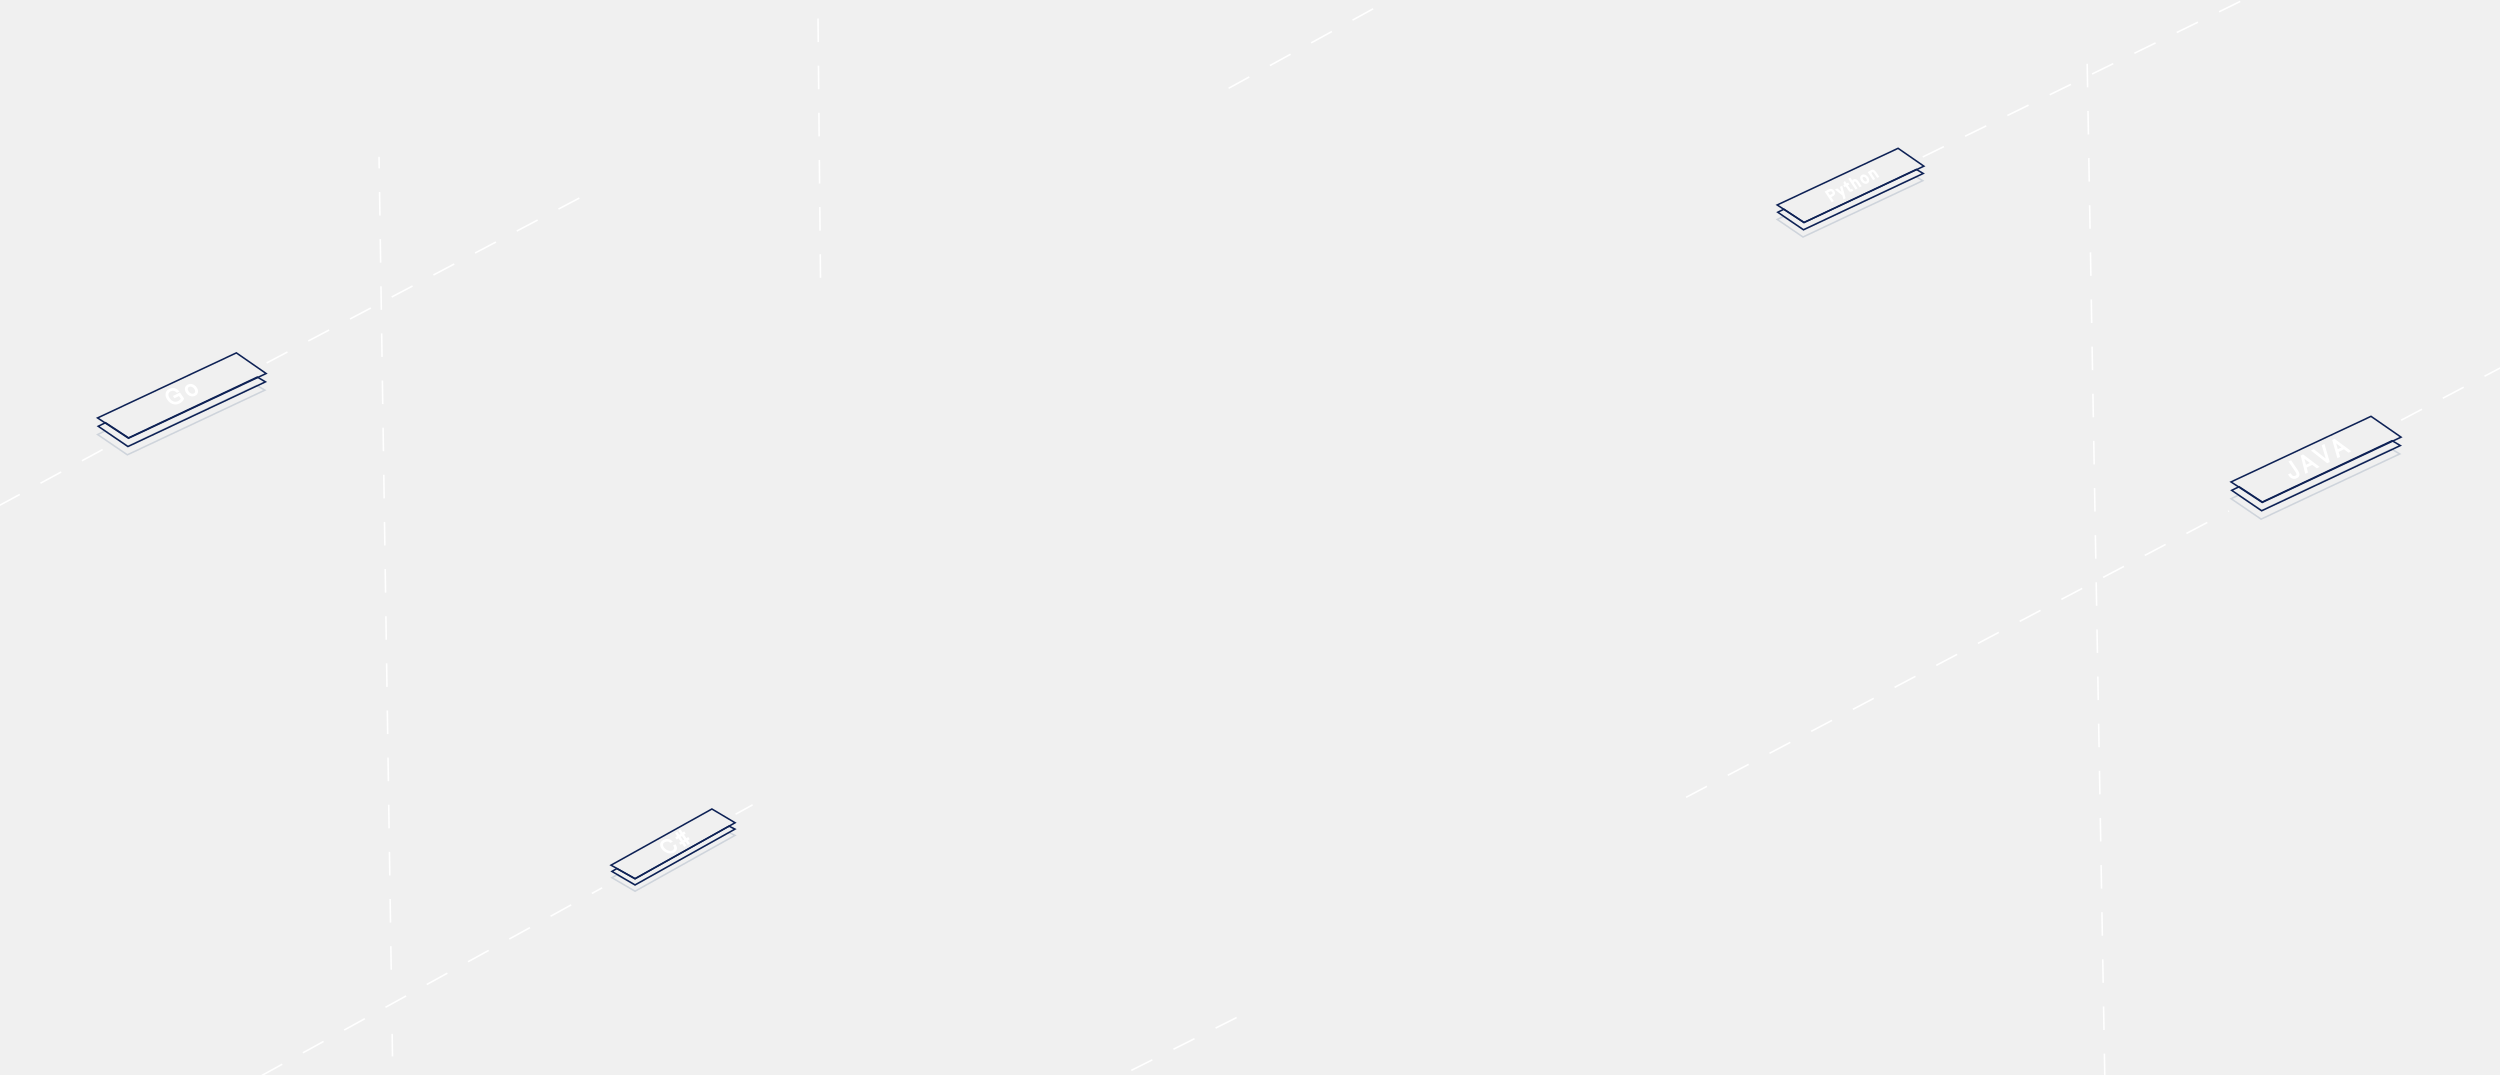
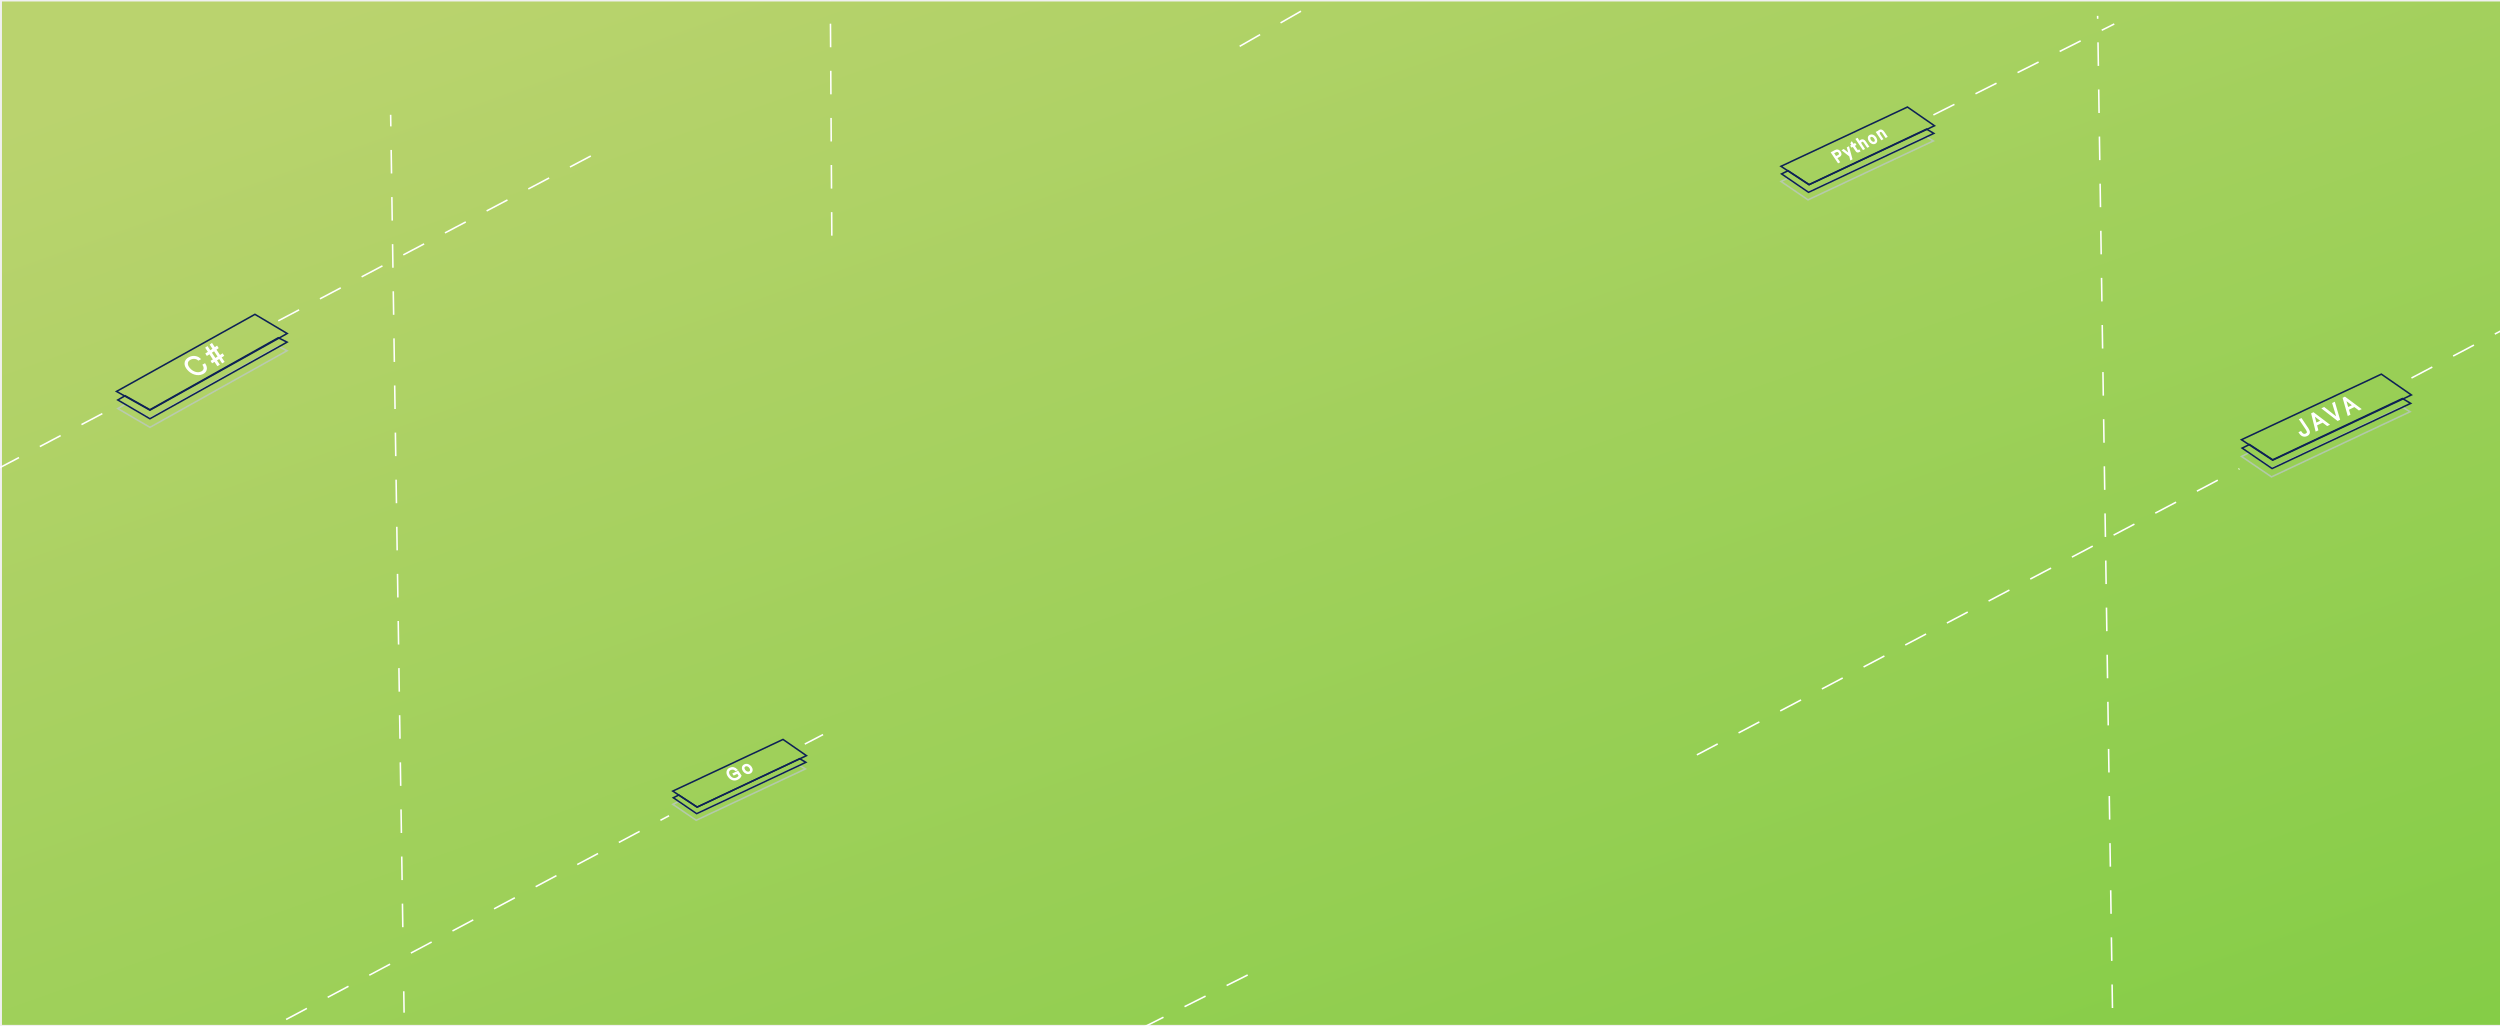
- <svg xmlns="http://www.w3.org/2000/svg" width="1591px" height="684px" viewBox="0 0 1591 684" version="1.1">
-   <defs />
+ <svg xmlns="http://www.w3.org/2000/svg" xmlns:xlink="http://www.w3.org/1999/xlink" width="1592px" height="653px" viewBox="0 0 1592 653" version="1.1">
+   <defs>
+     <linearGradient x1="14.329%" y1="0%" x2="100%" y2="97.899%" id="linearGradient-1">
+       <stop stop-color="#BAD36E" offset="0%" />
+       <stop stop-color="#85CD47" offset="100%" />
+     </linearGradient>
+     <polygon id="path-2" points="0.248 0.319 1236.424 0.319 1591.061 0.319 1591.061 652 0.248 652" />
+   </defs>
  <g id="Page-1" stroke="none" stroke-width="1" fill="none" fill-rule="evenodd">
-     <g id="Artboard-3" transform="translate(0, -1)">
-       <g id="开发者页面" transform="translate(-1.543915, -25.30456)">
-         <path d="M365,121.268 L300.387,168.976 M209.003,234.899 L16.777,373.568" id="Stroke-101" stroke="#FFFFFF" stroke-dasharray="15" transform="translate(190.8886, 247.4183) scale(-1, -1) rotate(8) translate(-190.8886, -247.4183) " />
-         <path d="M466.99,517.596 L268.997,666.116 M191.443,724.291 L181.554,731.709" id="Stroke-101" stroke="#FFFFFF" stroke-dasharray="15" transform="translate(324.272, 624.6523) scale(-1, -1) rotate(8) translate(-324.272, -624.6523) " />
-         <path d="M791.756,666.529 L724.919,712.724" id="Stroke-101" stroke="#FFFFFF" stroke-dasharray="15" transform="translate(758.0603, 689.4708) scale(-1, -1) rotate(8) translate(-758.0603, -689.4708) " />
-         <path d="M876.525,22.007 L787.327,88.764" id="Stroke-101" stroke="#FFFFFF" stroke-dasharray="15" transform="translate(832.089, 55.50737) scale(-1, -1) rotate(8) translate(-832.089, -55.50737) " />
-         <path d="M202.966,129.471 L205.176,143.651 M211.46,183.98 L291.129,695.208" id="Stroke-101" stroke="#FFFFFF" stroke-dasharray="15" transform="translate(247.0473, 412.3395) scale(-1, -1) rotate(8) translate(-247.0473, -412.3395) " />
-         <path d="M509.824,29.685 L535.719,202.042" id="Stroke-101" stroke="#FFFFFF" stroke-dasharray="15" transform="translate(522.8244, 115.9015) scale(-1, -1) rotate(8) translate(-522.8244, -115.9015) " />
-         <path d="M1573.653,224.191 L1256.908,452.686 M1156.433,525.167 L1096.217,568.606" id="Stroke-101" stroke="#FFFFFF" stroke-dasharray="15" transform="translate(1334.935, 396.3983) scale(-1, -1) rotate(8) translate(-1334.935, -396.3983) " />
-         <path d="M1420.116,12.829 L1233.06,139.487" id="Stroke-101" stroke="#FFFFFF" stroke-dasharray="15" transform="translate(1326.612, 76.32864) scale(-1, -1) rotate(8) translate(-1326.612, -76.32864) " />
-         <path d="M1284.797,66.604 L1386.249,707.411" id="Stroke-101" stroke="#FFFFFF" stroke-dasharray="15" transform="translate(1335.479, 387.2375) scale(-1, -1) rotate(8) translate(-1335.479, -387.2375) " />
-         <g id="PYTHON" transform="translate(1128.602, 112.249)">
-           <g id="Group-27" transform="translate(50.28524, 36.57165) scale(1, -1) rotate(176) translate(-50.28524, -36.57165) translate(2.785242, 3.571652)">
-             <path d="M2.081,44.927 L20.051,54.595 L92.921,12.204 L75.58,2.305 L2.081,44.927 Z" id="Path-11" stroke="#0D2155" transform="translate(47.48922, 28.44833) scale(-1, 1) rotate(1) translate(-47.48922, -28.44833) " />
-             <path d="M2.118,54.127 L19.409,63.826 L92.204,21.479 L87.603,19.291 L19.321,59.153 L5.868,51.868 L2.118,54.127 Z" id="Path-11" stroke="#BEC6D1" opacity="0.673" transform="translate(47.19955, 41.56394) scale(-1, 1) rotate(1) translate(-47.19955, -41.56394) " />
-             <path d="M2.118,49.513 L19.409,59.212 L92.204,16.864 L87.603,14.677 L19.321,54.539 L5.868,47.254 L2.118,49.513 Z" id="Path-11" stroke="#0D2155" transform="translate(47.19955, 36.94973) scale(-1, 1) rotate(1) translate(-47.19955, -36.94973) " />
+     <g id="Artboard-2" transform="translate(-24, -1)">
+       <g id="开发者页面" transform="translate(-110, -90)">
+         <g id="Developer" transform="translate(135, 91.63783)">
+           <g id="download_background">
+             <mask id="mask-3" fill="white">
+               <use xlink:href="#path-2" />
+             </mask>
+             <use id="Mask" fill="url(#linearGradient-1)" xlink:href="#path-2" />
          </g>
-           <path d="M34.671,35.279 L36.841,34.266 C38.022,33.714 38.969,34.017 39.67,35.19 C40.372,36.363 40.128,37.233 38.938,37.789 L37.232,38.586 L38.784,41.181 L38.328,41.394 L34.671,35.279 Z M35.404,35.529 L36.955,38.123 L38.639,37.337 C39.103,37.121 39.373,36.852 39.469,36.533 C39.551,36.221 39.468,35.843 39.207,35.406 C38.946,34.97 38.644,34.705 38.311,34.598 C37.954,34.48 37.543,34.529 37.087,34.742 L35.404,35.529 Z M41.471,34.26 L41.965,34.03 L45.438,37.13 L44.476,32.856 L44.97,32.625 L46.507,39.744 L46.02,39.971 L45.589,37.86 L41.471,34.26 Z M47.112,29.792 L47.968,31.222 L48.977,30.751 L49.244,31.196 L48.235,31.668 L50.032,34.665 C50.145,34.853 50.262,34.985 50.373,35.043 C50.479,35.092 50.617,35.082 50.781,35.005 L51.267,34.778 L51.534,35.223 L50.988,35.479 C50.689,35.618 50.416,35.625 50.186,35.514 C49.974,35.415 49.778,35.2 49.583,34.875 L47.787,31.877 L46.965,32.262 L46.698,31.817 L47.52,31.432 L46.792,30.216 L47.112,29.792 Z M50.129,27.898 L50.585,27.685 L52.15,30.296 C52.105,29.934 52.146,29.619 52.272,29.351 C52.396,29.096 52.596,28.903 52.865,28.777 C53.305,28.571 53.736,28.556 54.162,28.741 C54.588,28.925 54.972,29.294 55.301,29.842 L56.997,32.668 L56.549,32.877 L54.894,30.12 C54.637,29.692 54.34,29.403 54.009,29.251 C53.677,29.11 53.348,29.121 53.005,29.282 C52.684,29.432 52.503,29.704 52.458,30.108 C52.409,30.504 52.525,30.922 52.787,31.358 L54.323,33.919 L53.867,34.132 L50.129,27.898 Z M58.449,26.162 C59.016,25.897 59.61,25.915 60.236,26.225 C60.811,26.515 61.297,26.99 61.688,27.64 C62.079,28.291 62.246,28.904 62.195,29.488 C62.13,30.111 61.819,30.564 61.252,30.829 C60.684,31.095 60.085,31.068 59.464,30.767 C58.888,30.477 58.408,30.011 58.017,29.36 C57.626,28.709 57.454,28.088 57.513,27.501 C57.566,26.872 57.882,26.428 58.449,26.162 Z M58.716,26.608 C58.276,26.814 58.046,27.163 58.029,27.676 C58.003,28.127 58.154,28.616 58.472,29.147 C58.786,29.669 59.16,30.053 59.597,30.288 C60.082,30.554 60.544,30.59 60.984,30.384 C61.424,30.178 61.657,29.817 61.679,29.313 C61.692,28.857 61.549,28.364 61.24,27.85 C60.921,27.319 60.54,26.938 60.11,26.701 C59.62,26.426 59.157,26.401 58.716,26.608 Z M64.327,23.407 C65.281,22.96 66.124,23.344 66.855,24.56 L68.492,27.284 L68.045,27.493 L66.428,24.804 C65.862,23.862 65.213,23.563 64.483,23.905 C64.17,24.052 63.994,24.299 63.939,24.654 C63.87,25.016 63.962,25.423 64.202,25.87 L65.808,28.542 L65.36,28.751 L62.7,24.324 L63.147,24.114 L63.584,24.842 C63.559,24.514 63.607,24.228 63.73,23.972 C63.854,23.717 64.059,23.533 64.327,23.407 Z" id="Python" stroke="#FFFFFF" fill="#FFFFFF" transform="translate(51.58176, 32.31036) rotate(-3) translate(-51.58176, -32.31036) " />
        </g>
-         <g id="GO" transform="translate(58.90273, 242.2083)">
-           <g id="Group-27" transform="translate(57.91969, 41.17097) scale(1, -1) rotate(176) translate(-57.91969, -41.17097) translate(3.419692, 4.170972)">
-             <path d="M2.235,50.498 L22.984,61.661 L106.653,12.988 L86.63,1.558 L2.235,50.498 Z" id="Path-11" stroke="#0D2155" transform="translate(54.43228, 31.60756) scale(-1, 1) rotate(1) translate(-54.43228, -31.60756) " />
-             <path d="M2.283,61.043 L22.247,72.242 L105.842,23.612 L100.408,21.028 L22.144,66.718 L6.724,58.367 L2.283,61.043 Z" id="Path-11" stroke="#BEC6D1" opacity="0.673" transform="translate(54.10026, 46.64071) scale(-1, 1) rotate(1) translate(-54.10026, -46.64071) " />
-             <path d="M2.283,55.754 L22.247,66.953 L105.842,18.324 L100.408,15.74 L22.144,61.429 L6.724,53.078 L2.283,55.754 Z" id="Path-11" stroke="#0D2155" transform="translate(54.10026, 41.35189) scale(-1, 1) rotate(1) translate(-54.10026, -41.35189) " />
+         <path d="M499.219,149.829 L305.393,289.652 M214.009,355.575 L21.783,494.244" id="Stroke-101" stroke="#FFFFFF" stroke-dasharray="15" transform="translate(260.5009, 322.0362) scale(-1, -1) rotate(8) translate(-260.5009, -322.0362) " />
+         <path d="M547.116,589.804 L512.296,615.273 M512.296,615.273 L342.892,738.409 L285.016,780.477 L264.605,795.313" id="Stroke-101" stroke="#FFFFFF" stroke-dasharray="15" transform="translate(405.8604, 692.5584) scale(-1, -1) rotate(8) translate(-405.8604, -692.5584) " />
+         <path d="M657.655,558.006 L656.338,558.949 M656.338,558.949 L649.927,563.51 L647.737,565.068 L646.964,565.617" id="Stroke-101" stroke="#FFFFFF" stroke-dasharray="15" transform="translate(652.3098, 561.8115) scale(-1, -1) rotate(8) translate(-652.3098, -561.8115) " />
+         <path d="M931.756,704.529 L864.919,750.724" id="Stroke-101" stroke="#FFFFFF" stroke-dasharray="15" transform="translate(898.0603, 727.4708) scale(-1, -1) rotate(8) translate(-898.0603, -727.4708) " />
+         <path d="M974.771,85.088 L925.535,123.309" id="Stroke-101" stroke="#FFFFFF" stroke-dasharray="15" transform="translate(950.3352, 104.5877) scale(-1, -1) rotate(8) translate(-950.3352, -104.5877) " />
+         <path d="M330.504,168.53 L360.321,359.863 M366.606,400.193 L446.274,911.42" id="Stroke-101" stroke="#FFFFFF" stroke-dasharray="15" transform="translate(388.3891, 539.9752) scale(-1, -1) rotate(8) translate(-388.3891, -539.9752) " />
+         <path d="M645.391,2.375 L680.21,239.195" id="Stroke-101" stroke="#FFFFFF" stroke-dasharray="15" transform="translate(662.8913, 121.0915) scale(-1, -1) rotate(8) translate(-662.8913, -121.0915) " />
+         <path d="M1713.653,262.191 L1396.908,490.686 M1296.433,563.167 L1236.217,606.606" id="Stroke-101" stroke="#FFFFFF" stroke-dasharray="15" transform="translate(1474.935, 434.3983) scale(-1, -1) rotate(8) translate(-1474.935, -434.3983) " />
+         <path d="M1475.776,98.532 L1369.772,171.931" id="Stroke-101" stroke="#FFFFFF" stroke-dasharray="15" transform="translate(1422.774, 135.2315) scale(-1, -1) rotate(8) translate(-1422.774, -135.2315) " />
+         <path d="M1416.82,108.746 L1532.59,851.636" id="Stroke-101" stroke="#FFFFFF" stroke-dasharray="15" transform="translate(1474.935, 478.572) scale(-1, -1) rotate(8) translate(-1474.935, -478.572) " />
+         <g id="语言" transform="translate(206, 151)">
+           <g id="PYTHON" transform="translate(1058.927, 0.248952)">
+             <g id="Group-27" transform="translate(51.8888, 37.74951) scale(1, -1) rotate(176) translate(-51.8888, -37.74951) translate(2.388798, 3.74951)">
+               <path d="M2.13,46.114 L20.978,56.255 L97.262,11.878 L79.073,1.495 L2.13,46.114 Z" id="Path-11" stroke="#0D2155" transform="translate(49.68439, 28.87277) scale(-1, 1) rotate(1) translate(-49.68439, -28.87277) " />
+               <path d="M2.17,55.739 L20.306,65.913 L96.516,21.579 L91.652,19.266 L20.214,60.97 L6.138,53.348 L2.17,55.739 Z" id="Path-11" stroke="#BEC6D1" opacity="0.673" transform="translate(49.38133, 42.59464) scale(-1, 1) rotate(1) translate(-49.38133, -42.59464) " />
+               <path d="M2.17,50.912 L20.306,61.085 L96.516,16.751 L91.652,14.438 L20.214,56.143 L6.138,48.521 L2.17,50.912 Z" id="Path-11" stroke="#0D2155" transform="translate(49.38133, 37.76714) scale(-1, 1) rotate(1) translate(-49.38133, -37.76714) " />
+             </g>
+             <path d="M35.383,36.02 L37.653,34.959 C38.889,34.382 39.879,34.698 40.614,35.926 C41.348,37.153 41.092,38.064 39.847,38.645 L38.062,39.479 L39.686,42.194 L39.209,42.417 L35.383,36.02 Z M36.15,36.28 L37.773,38.995 L39.534,38.172 C40.02,37.946 40.302,37.665 40.403,37.331 C40.488,37.005 40.402,36.609 40.129,36.153 C39.855,35.696 39.54,35.419 39.192,35.306 C38.818,35.183 38.388,35.235 37.911,35.458 L36.15,36.28 Z M42.498,34.954 L43.014,34.712 L46.648,37.956 L45.642,33.484 L46.158,33.242 L47.766,40.69 L47.257,40.928 L46.805,38.72 L42.498,34.954 Z M48.399,30.279 L49.295,31.775 L50.35,31.282 L50.629,31.747 L49.574,32.241 L51.454,35.377 C51.572,35.574 51.694,35.712 51.811,35.772 C51.922,35.823 52.066,35.813 52.238,35.733 L52.746,35.495 L53.025,35.961 L52.455,36.228 C52.142,36.374 51.856,36.382 51.616,36.265 C51.394,36.162 51.189,35.937 50.985,35.596 L49.105,32.46 L48.245,32.863 L47.966,32.397 L48.826,31.994 L48.064,30.722 L48.399,30.279 Z M51.556,28.297 L52.032,28.074 L53.67,30.806 C53.623,30.427 53.665,30.097 53.798,29.817 C53.927,29.55 54.137,29.349 54.418,29.217 C54.879,29.001 55.329,28.986 55.775,29.178 C56.221,29.371 56.622,29.757 56.966,30.331 L58.741,33.287 L58.272,33.507 L56.541,30.622 C56.272,30.174 55.961,29.872 55.615,29.712 C55.267,29.565 54.924,29.577 54.565,29.745 C54.229,29.902 54.039,30.186 53.993,30.61 C53.941,31.024 54.063,31.46 54.337,31.917 L55.944,34.596 L55.467,34.819 L51.556,28.297 Z M60.26,26.481 C60.853,26.203 61.475,26.222 62.129,26.547 C62.732,26.85 63.24,27.347 63.649,28.028 C64.058,28.708 64.233,29.35 64.18,29.96 C64.111,30.612 63.786,31.086 63.192,31.364 C62.599,31.642 61.972,31.614 61.322,31.298 C60.72,30.995 60.217,30.507 59.808,29.826 C59.4,29.145 59.219,28.495 59.281,27.881 C59.336,27.224 59.667,26.759 60.26,26.481 Z M60.54,26.947 C60.079,27.163 59.839,27.528 59.821,28.064 C59.794,28.536 59.951,29.048 60.285,29.603 C60.613,30.15 61.004,30.552 61.461,30.797 C61.969,31.076 62.452,31.114 62.913,30.898 C63.373,30.682 63.616,30.304 63.64,29.777 C63.653,29.3 63.503,28.784 63.181,28.247 C62.847,27.691 62.448,27.293 61.998,27.044 C61.486,26.757 61,26.731 60.54,26.947 Z M66.41,23.599 C67.408,23.131 68.289,23.533 69.054,24.805 L70.768,27.654 L70.3,27.874 L68.608,25.06 C68.016,24.075 67.337,23.761 66.573,24.12 C66.246,24.273 66.061,24.532 66.004,24.903 C65.932,25.281 66.028,25.707 66.279,26.175 L67.959,28.97 L67.491,29.19 L64.707,24.558 L65.175,24.338 L65.633,25.1 C65.606,24.756 65.657,24.457 65.786,24.19 C65.915,23.923 66.129,23.73 66.41,23.599 Z" id="Python" stroke="#FFFFFF" fill="#FFFFFF" transform="translate(53.07553, 32.91332) rotate(-3) translate(-53.07553, -32.91332) " />
          </g>
-           <path d="M50.517,32.08 C51.557,31.568 52.56,31.413 53.546,31.618 C54.46,31.812 55.304,32.316 56.061,33.107 L55.328,33.467 C54.737,32.87 54.076,32.491 53.34,32.347 C52.565,32.192 51.768,32.323 50.965,32.718 C49.973,33.206 49.435,33.932 49.338,34.901 C49.237,35.841 49.563,36.847 50.32,37.931 C51.061,38.991 51.931,39.696 52.93,40.044 C54.003,40.432 55.096,40.35 56.223,39.792 C56.716,39.548 57.139,39.247 57.514,38.878 C57.867,38.52 58.145,38.169 58.309,37.813 L56.706,35.498 L53.831,36.915 L53.402,36.3 L57,34.527 L59.256,37.789 C59.072,38.277 58.763,38.766 58.312,39.233 C57.827,39.718 57.255,40.123 56.598,40.448 C55.284,41.099 53.961,41.189 52.664,40.728 C51.454,40.301 50.442,39.483 49.605,38.285 C48.759,37.076 48.392,35.922 48.51,34.804 C48.619,33.582 49.289,32.684 50.517,32.08 Z M62.345,29.298 C63.251,28.857 64.191,28.81 65.172,29.17 C66.073,29.508 66.825,30.115 67.419,30.982 C68.012,31.849 68.253,32.689 68.151,33.515 C68.025,34.398 67.519,35.072 66.617,35.513 C65.716,35.955 64.775,35.99 63.808,35.641 C62.911,35.304 62.168,34.708 61.571,33.841 C60.973,32.974 60.718,32.122 60.826,31.291 C60.927,30.402 61.44,29.74 62.345,29.298 Z M62.755,29.891 C62.052,30.234 61.678,30.752 61.637,31.474 C61.583,32.111 61.807,32.779 62.294,33.486 C62.773,34.182 63.351,34.676 64.032,34.952 C64.787,35.268 65.512,35.263 66.211,34.92 C66.911,34.577 67.29,34.042 67.343,33.331 C67.38,32.689 67.173,32.015 66.704,31.331 C66.219,30.624 65.629,30.135 64.957,29.853 C64.191,29.526 63.458,29.548 62.755,29.891 Z" id="Go" stroke="#FFFFFF" fill="#FFFFFF" />
-         </g>
-         <g id="JAVA" transform="translate(1416.602, 282.249)">
-           <g id="Group-27" transform="translate(58.35448, 41.96616) scale(1, -1) rotate(176) translate(-58.35448, -41.96616) translate(3.354479, 4.466161)">
-             <path d="M2.245,50.927 L23.175,62.187 L107.548,13.104 L87.35,1.575 L2.245,50.927 Z" id="Path-11" stroke="#0D2155" transform="translate(54.88519, 31.87888) scale(-1, 1) rotate(1) translate(-54.88519, -31.87888) " />
-             <path d="M2.293,61.56 L22.432,72.856 L106.731,23.817 L101.243,21.207 L22.329,67.276 L6.78,58.856 L2.293,61.56 Z" id="Path-11" stroke="#BEC6D1" opacity="0.673" transform="translate(54.55041, 47.03711) scale(-1, 1) rotate(1) translate(-54.55041, -47.03711) " />
-             <path d="M2.293,56.227 L22.432,67.524 L106.731,18.484 L101.243,15.874 L22.329,61.944 L6.78,53.523 L2.293,56.227 Z" id="Path-11" stroke="#0D2155" transform="translate(54.55041, 41.70428) scale(-1, 1) rotate(1) translate(-54.55041, -41.70428) " />
+           <g id="GO" transform="translate(352.4553, 403.8457)">
+             <g id="Group-27" transform="translate(46.11302, 32.82087) scale(1, -1) rotate(176) translate(-46.11302, -32.82087) translate(2.613021, 3.320871)">
+               <path d="M1.99,40.25 L18.319,49.036 L84.813,10.354 L69.056,1.359 L1.99,40.25 Z" id="Path-11" stroke="#0D2155" transform="translate(43.3897, 25.19539) scale(-1, 1) rotate(1) translate(-43.3897, -25.19539) " />
+               <path d="M2.021,48.656 L17.733,57.47 L84.152,18.831 L80.043,16.877 L17.654,53.299 L5.362,46.643 L2.021,48.656 Z" id="Path-11" stroke="#BEC6D1" opacity="0.673" transform="translate(43.12504, 37.17879) scale(-1, 1) rotate(1) translate(-43.12504, -37.17879) " />
+               <path d="M2.021,44.44 L17.733,53.254 L84.152,14.615 L80.043,12.661 L17.654,49.083 L5.362,42.427 L2.021,44.44 Z" id="Path-11" stroke="#0D2155" transform="translate(43.12504, 32.9629) scale(-1, 1) rotate(1) translate(-43.12504, -32.9629) " />
+             </g>
+             <path d="M40.269,25.572 C41.098,25.164 41.898,25.04 42.683,25.203 C43.412,25.358 44.085,25.76 44.688,26.391 L44.104,26.678 C43.633,26.202 43.106,25.899 42.519,25.785 C41.901,25.661 41.266,25.766 40.625,26.081 C39.835,26.47 39.407,27.048 39.329,27.821 C39.249,28.57 39.508,29.372 40.112,30.236 C40.702,31.081 41.395,31.643 42.192,31.92 C43.047,32.23 43.919,32.164 44.817,31.72 C45.21,31.525 45.547,31.285 45.846,30.991 C46.127,30.706 46.349,30.426 46.48,30.142 L45.202,28.296 L42.911,29.426 L42.569,28.936 L45.436,27.523 L47.235,30.123 C47.088,30.512 46.841,30.902 46.482,31.274 C46.095,31.66 45.64,31.983 45.116,32.243 C44.069,32.761 43.014,32.833 41.981,32.465 C41.015,32.125 40.209,31.473 39.542,30.518 C38.867,29.555 38.575,28.634 38.669,27.743 C38.756,26.77 39.29,26.053 40.269,25.572 Z M49.697,23.355 C50.42,23.002 51.169,22.965 51.951,23.252 C52.669,23.521 53.268,24.006 53.742,24.697 C54.215,25.388 54.407,26.058 54.325,26.716 C54.225,27.42 53.821,27.957 53.103,28.309 C52.385,28.661 51.634,28.689 50.863,28.411 C50.148,28.142 49.556,27.666 49.08,26.976 C48.603,26.285 48.4,25.606 48.487,24.943 C48.567,24.235 48.976,23.707 49.697,23.355 Z M50.024,23.827 C49.464,24.1 49.166,24.514 49.133,25.089 C49.09,25.596 49.268,26.129 49.657,26.693 C50.038,27.248 50.499,27.642 51.042,27.862 C51.643,28.113 52.221,28.109 52.779,27.836 C53.337,27.563 53.639,27.136 53.682,26.569 C53.711,26.058 53.545,25.52 53.172,24.975 C52.785,24.411 52.315,24.022 51.779,23.797 C51.169,23.536 50.584,23.554 50.024,23.827 Z" id="Go" stroke="#FFFFFF" fill="#FFFFFF" />
          </g>
-           <path d="M41.982,36.966 L42.757,36.64 L46.546,42.962 C47.142,43.949 47.396,44.785 47.331,45.462 C47.234,46.217 46.705,46.809 45.728,47.213 C44.914,47.548 44.138,47.577 43.432,47.301 C42.661,47.02 42.02,46.426 41.485,45.531 L41.276,45.18 L42.05,44.86 L42.251,45.198 C43.06,46.548 44.083,46.984 45.302,46.48 C45.987,46.197 46.355,45.785 46.416,45.257 C46.459,44.752 46.25,44.092 45.757,43.274 L41.982,36.966 Z M49.806,33.665 L50.695,33.287 L59.942,41.056 L59.108,41.407 L56.36,39.077 L52.071,40.882 L52.724,44.082 L51.881,44.433 L49.806,33.665 Z M51.909,40.102 L55.695,38.507 L50.795,34.323 L50.758,34.338 L51.909,40.102 Z M56.832,30.669 L57.664,30.312 L65.855,37.483 L65.892,37.467 L63.516,27.79 L64.339,27.433 L66.894,38.112 L65.932,38.521 L56.832,30.669 Z M70.353,24.814 L71.216,24.437 L80.632,32.205 L79.823,32.556 L77.024,30.227 L72.863,32.031 L73.629,35.231 L72.812,35.582 L70.353,24.814 Z M72.673,31.251 L76.346,29.656 L71.354,25.472 L71.318,25.487 L72.673,31.251 Z" stroke="#FFFFFF" fill="#FFFFFF" transform="translate(60.95411, 35.96236) rotate(-3) translate(-60.95411, -35.96236) " />
-         </g>
-         <g id="C#" transform="translate(388.2528, 538.5817)">
-           <g id="Group-27" transform="translate(41.7676, 28.55966) scale(1, -1) rotate(180) translate(-41.7676, -28.55966) translate(0.767602, 0.059661)">
-             <path d="M1.94,38.945 L17.381,47.252 L80.419,10.58 L65.519,2.075 L1.94,38.945 Z" id="Path-11" stroke="#0D2155" transform="translate(41.16779, 24.66149) scale(-1, 1) rotate(1) translate(-41.16779, -24.66149) " />
-             <path d="M1.969,46.92 L16.825,55.254 L79.788,18.626 L75.945,16.798 L16.75,51.355 L5.088,45.04 L1.969,46.92 Z" id="Path-11" stroke="#BEC6D1" opacity="0.673" transform="translate(40.91668, 36.03124) scale(-1, 1) rotate(1) translate(-40.91668, -36.03124) " />
-             <path d="M1.969,42.92 L16.825,51.254 L79.788,14.626 L75.945,12.798 L16.75,47.355 L5.088,41.04 L1.969,42.92 Z" id="Path-11" stroke="#0D2155" transform="translate(40.91668, 32.03124) scale(-1, 1) rotate(1) translate(-40.91668, -32.03124) " />
+           <g id="JAVA" transform="translate(1350.602, 169.249)">
+             <g id="Group-27" transform="translate(58.35448, 41.96616) scale(1, -1) rotate(176) translate(-58.35448, -41.96616) translate(3.354479, 4.466161)">
+               <path d="M2.245,50.927 L23.175,62.187 L107.548,13.104 L87.35,1.575 L2.245,50.927 Z" id="Path-11" stroke="#0D2155" transform="translate(54.88519, 31.87888) scale(-1, 1) rotate(1) translate(-54.88519, -31.87888) " />
+               <path d="M2.293,61.56 L22.432,72.856 L106.731,23.817 L101.243,21.207 L22.329,67.276 L6.78,58.856 L2.293,61.56 Z" id="Path-11" stroke="#BEC6D1" opacity="0.673" transform="translate(54.55041, 47.03711) scale(-1, 1) rotate(1) translate(-54.55041, -47.03711) " />
+               <path d="M2.293,56.227 L22.432,67.524 L106.731,18.484 L101.243,15.874 L22.329,61.944 L6.78,53.523 L2.293,56.227 Z" id="Path-11" stroke="#0D2155" transform="translate(54.55041, 41.70428) scale(-1, 1) rotate(1) translate(-54.55041, -41.70428) " />
+             </g>
+             <path d="M41.982,36.966 L42.757,36.64 L46.546,42.962 C47.142,43.949 47.396,44.785 47.331,45.462 C47.234,46.217 46.705,46.809 45.728,47.213 C44.914,47.548 44.138,47.577 43.432,47.301 C42.661,47.02 42.02,46.426 41.485,45.531 L41.276,45.18 L42.05,44.86 L42.251,45.198 C43.06,46.548 44.083,46.984 45.302,46.48 C45.987,46.197 46.355,45.785 46.416,45.257 C46.459,44.752 46.25,44.092 45.757,43.274 L41.982,36.966 Z M49.806,33.665 L50.695,33.287 L59.942,41.056 L59.108,41.407 L56.36,39.077 L52.071,40.882 L52.724,44.082 L51.881,44.433 L49.806,33.665 Z M51.909,40.102 L55.695,38.507 L50.795,34.323 L50.758,34.338 L51.909,40.102 Z M56.832,30.669 L57.664,30.312 L65.855,37.483 L65.892,37.467 L63.516,27.79 L64.339,27.433 L66.894,38.112 L65.932,38.521 L56.832,30.669 Z M70.353,24.814 L71.216,24.437 L80.632,32.205 L79.823,32.556 L77.024,30.227 L72.863,32.031 L73.629,35.231 L72.812,35.582 L70.353,24.814 Z M72.673,31.251 L76.346,29.656 L71.354,25.472 L71.318,25.487 L72.673,31.251 Z" stroke="#FFFFFF" fill="#FFFFFF" transform="translate(60.95411, 35.96236) rotate(-3) translate(-60.95411, -35.96236) " />
          </g>
-           <path d="M35.693,22.721 C36.474,22.283 37.313,22.086 38.222,22.162 C39.153,22.228 39.959,22.576 40.652,23.202 L40.04,23.55 C39.477,23.071 38.832,22.817 38.104,22.787 C37.406,22.755 36.75,22.911 36.143,23.247 C35.216,23.749 34.748,24.417 34.72,25.266 C34.688,26.058 35.055,26.878 35.819,27.742 C36.589,28.614 37.478,29.215 38.465,29.523 C39.505,29.855 40.506,29.809 41.45,29.363 C42.116,29.042 42.529,28.594 42.721,28.035 C42.905,27.415 42.784,26.73 42.35,25.991 L42.972,25.656 C43.542,26.566 43.728,27.431 43.505,28.237 C43.287,28.959 42.776,29.527 41.956,29.919 C40.776,30.467 39.531,30.519 38.233,30.106 C37.049,29.733 36.024,29.048 35.148,28.057 C34.282,27.077 33.877,26.126 33.921,25.19 C33.958,24.158 34.559,23.341 35.693,22.721 Z M43.71,20.764 L44.926,19.987 L43.648,18.044 L44.145,17.706 L45.43,19.658 L47.056,18.566 L45.746,16.586 L46.233,16.235 L47.56,18.219 L48.599,17.487 L48.962,18.041 L47.919,18.768 L49.968,21.856 L51.174,21.067 L51.539,21.623 L50.338,22.4 L51.707,24.451 L51.18,24.771 L49.818,22.729 L48.151,23.754 L49.489,25.768 L48.951,26.076 L47.621,24.071 L46.502,24.727 L46.157,24.195 L47.262,23.54 L45.274,20.524 L44.053,21.295 L43.71,20.764 Z M47.79,23.22 L49.45,22.187 L47.413,19.113 L45.79,20.19 L47.79,23.22 Z" stroke="#FFFFFF" fill="#FFFFFF" />
+           <g id="C#" transform="translate(0.652802, 137.8771)">
+             <g id="Group-27" transform="translate(56.14942, 38.58156) scale(1, -1) rotate(180) translate(-56.14942, -38.58156) translate(0.149422, 0.081562)">
+               <path d="M2.276,52.246 L23.764,63.807 L110.306,13.463 L89.569,1.625 L2.276,52.246 Z" id="Path-11" stroke="#0D2155" transform="translate(56.2794, 32.71407) scale(-1, 1) rotate(1) translate(-56.2794, -32.71407) " />
+               <path d="M2.326,63.149 L23.002,74.747 L109.47,24.446 L103.814,21.757 L22.896,68.996 L6.951,60.362 L2.326,63.149 Z" id="Path-11" stroke="#BEC6D1" opacity="0.673" transform="translate(55.93612, 48.25736) scale(-1, 1) rotate(1) translate(-55.93612, -48.25736) " />
+               <path d="M2.326,57.681 L23.002,69.279 L109.47,18.978 L103.814,16.289 L22.896,63.528 L6.951,54.894 L2.326,57.681 Z" id="Path-11" stroke="#0D2155" transform="translate(55.93612, 42.78907) scale(-1, 1) rotate(1) translate(-55.93612, -42.78907) " />
+             </g>
+             <path d="M47.795,30.061 C48.863,29.462 50.01,29.193 51.252,29.297 C52.525,29.388 53.627,29.863 54.574,30.719 L53.737,31.194 C52.967,30.539 52.086,30.193 51.091,30.151 C50.137,30.108 49.24,30.322 48.41,30.78 C47.143,31.467 46.503,32.38 46.464,33.541 C46.421,34.623 46.923,35.744 47.967,36.925 C49.02,38.117 50.235,38.939 51.585,39.36 C53.006,39.814 54.374,39.751 55.665,39.141 C56.575,38.703 57.141,38.09 57.402,37.325 C57.655,36.478 57.489,35.543 56.896,34.532 L57.746,34.073 C58.525,35.318 58.78,36.5 58.475,37.602 C58.176,38.589 57.478,39.365 56.356,39.901 C54.743,40.651 53.042,40.722 51.268,40.156 C49.649,39.648 48.247,38.711 47.05,37.356 C45.866,36.017 45.312,34.716 45.372,33.437 C45.423,32.026 46.245,30.909 47.795,30.061 Z M58.754,27.386 L60.417,26.324 L58.671,23.668 L59.35,23.205 L61.106,25.874 L63.328,24.382 L61.538,21.674 L62.204,21.195 L64.018,23.906 L65.438,22.906 L65.935,23.664 L64.509,24.657 L67.31,28.878 L68.959,27.8 L69.457,28.56 L67.815,29.622 L69.688,32.427 L68.966,32.864 L67.104,30.072 L64.826,31.474 L66.655,34.227 L65.92,34.648 L64.102,31.907 L62.571,32.804 L62.1,32.076 L63.611,31.181 L60.893,27.057 L59.223,28.112 L58.754,27.386 Z M64.333,30.744 L66.602,29.332 L63.817,25.129 L61.599,26.602 L64.333,30.744 Z" stroke="#FFFFFF" fill="#FFFFFF" />
+           </g>
        </g>
      </g>
    </g>
  </g>
</svg>
